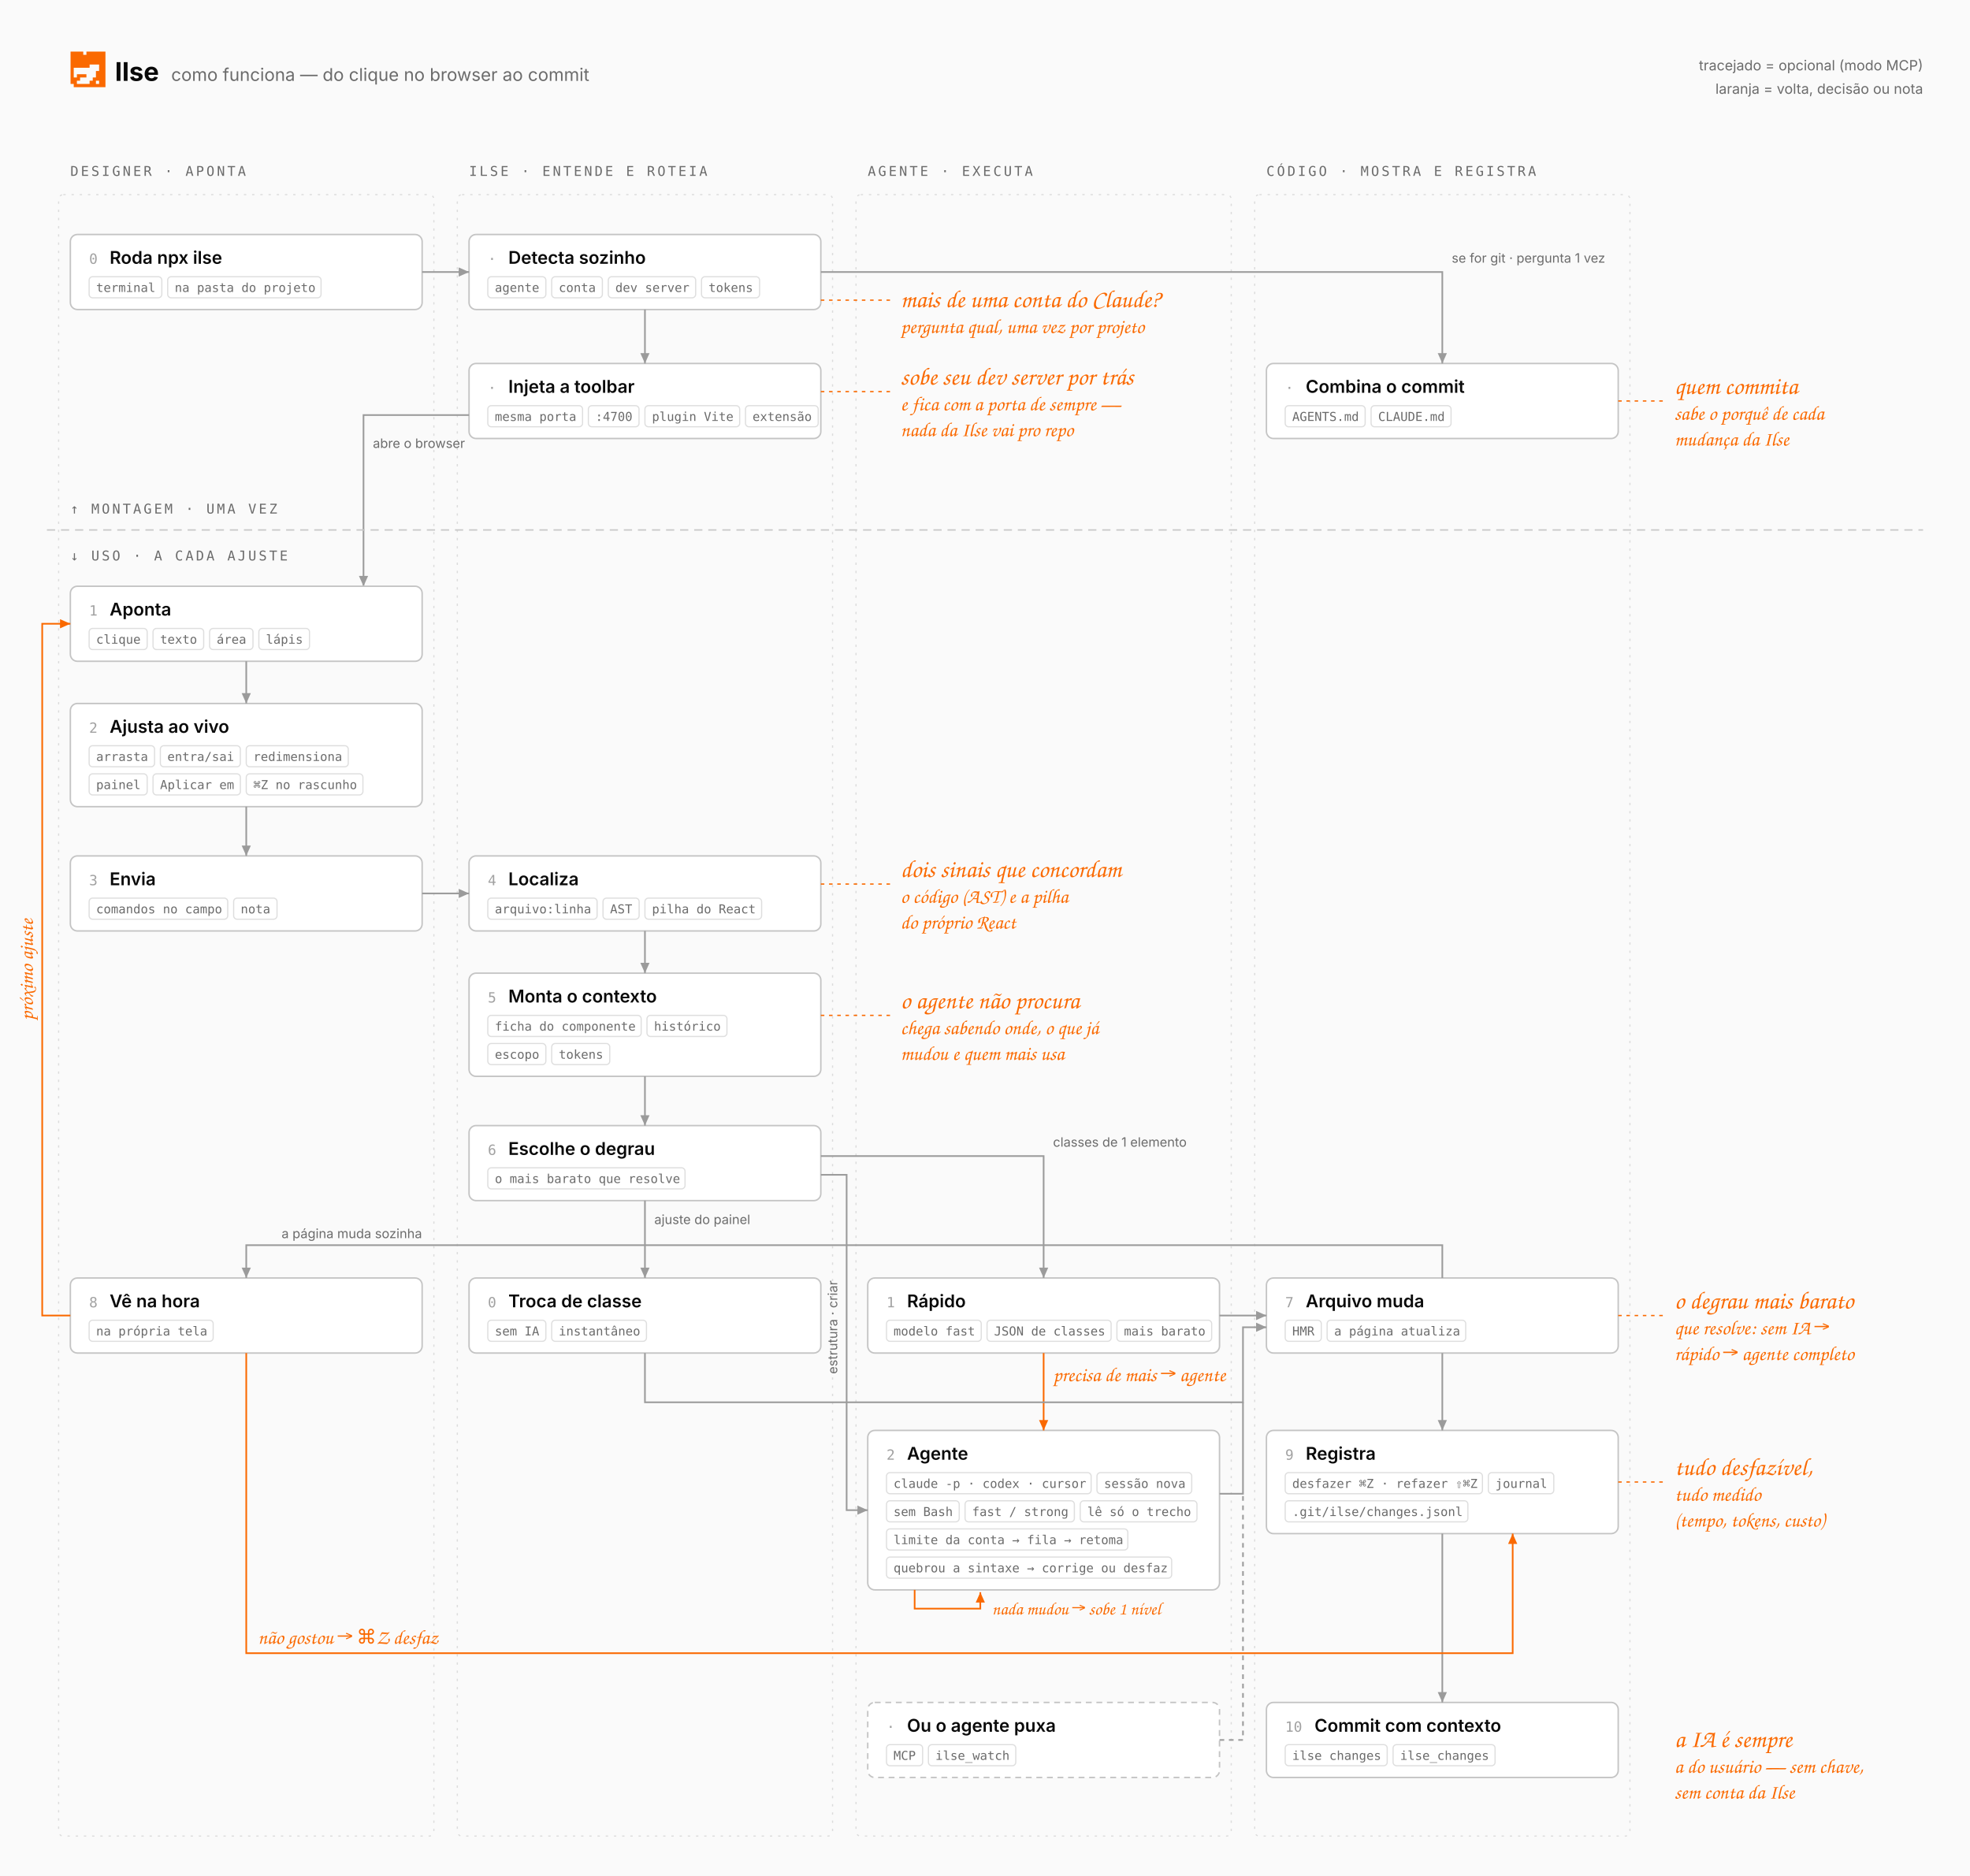
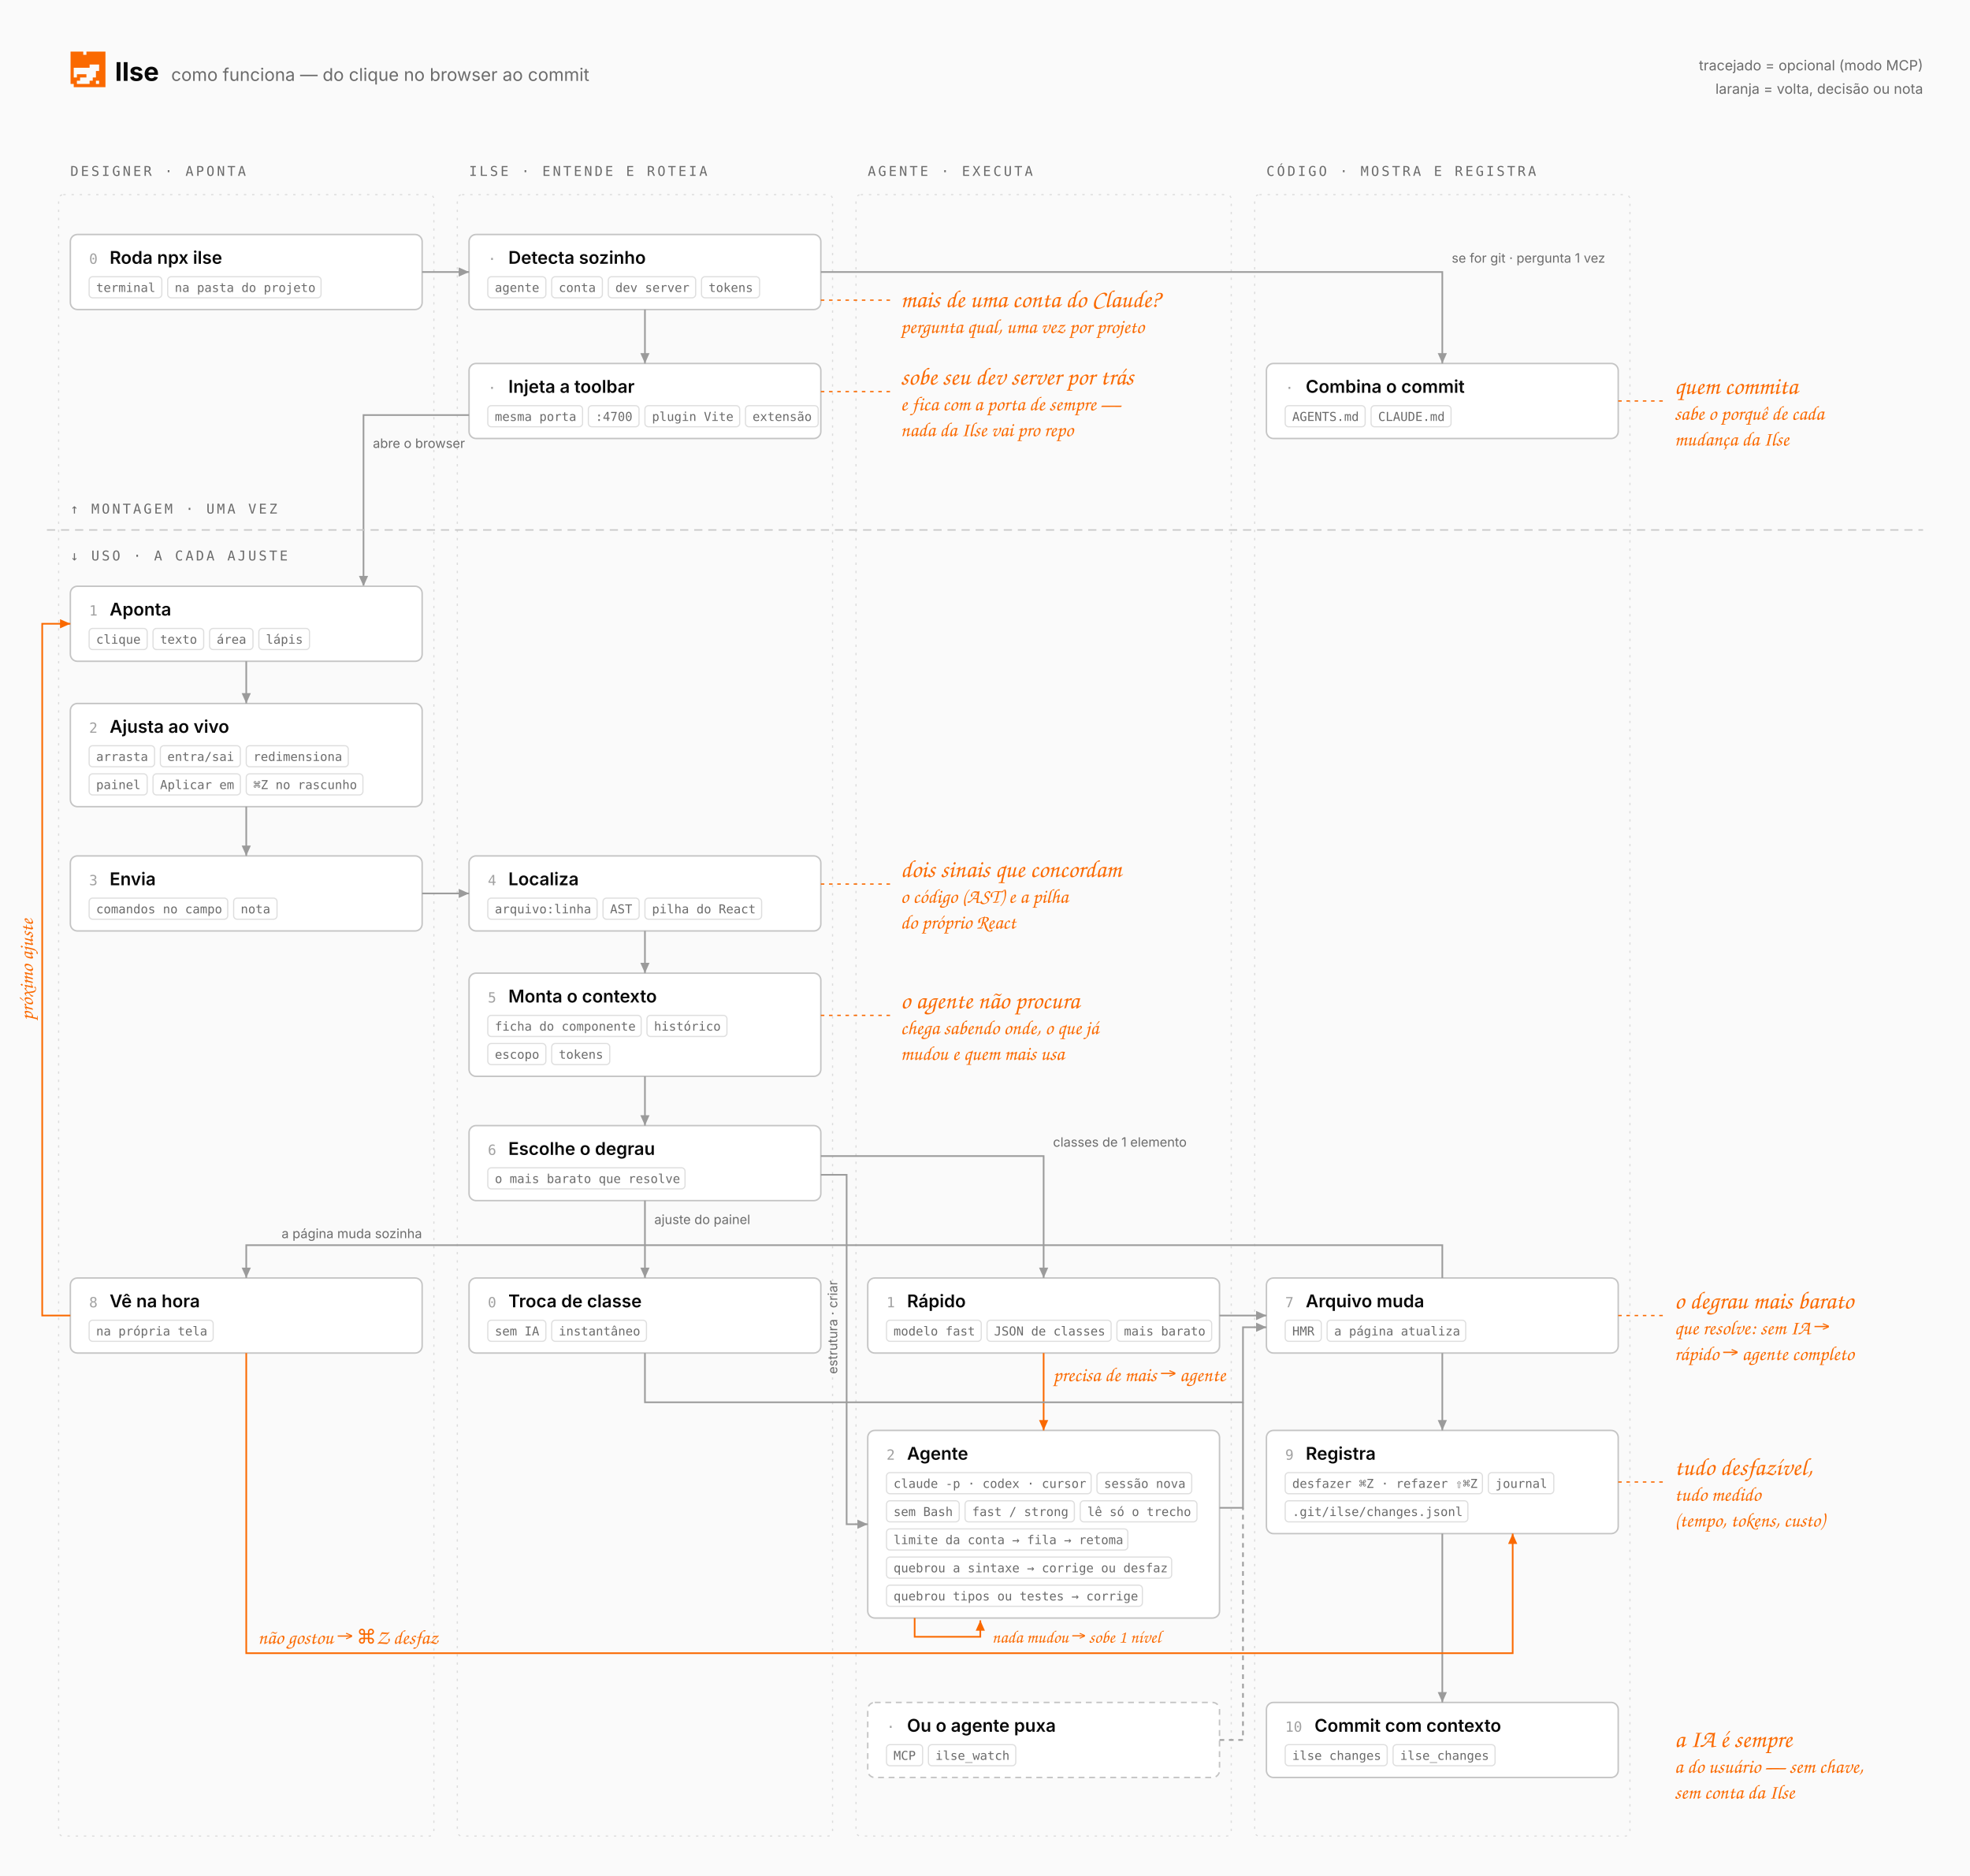
<svg xmlns="http://www.w3.org/2000/svg" width="1680" height="1600" viewBox="0 0 1680 1600" role="img" aria-labelledby="t d">
  <defs>
    <marker id="arrow" viewBox="0 0 10 10" refX="9" refY="5" markerWidth="7" markerHeight="7" orient="auto-start-reverse">
      <path d="M 0 1 L 9 5 L 0 9 z" fill="#9b9b9b" />
    </marker>
    <marker id="arrow-brand" viewBox="0 0 10 10" refX="9" refY="5" markerWidth="7" markerHeight="7" orient="auto-start-reverse">
      <path d="M 0 1 L 9 5 L 0 9 z" fill="#FA6900" />
    </marker>
  </defs>
  <rect width="1680" height="1600" fill="#fafafa" />
  <g transform="translate(60 44) scale(0.2)">
    <path d="M54.955 13.793H68.48V-1.52588e-05H149.626V96.551V110.345V151.721H14.382V137.932H0.858V-1.52588e-05H54.955V13.793ZM109.053 137.932H122.577V124.138H109.053V137.932ZM14.382 110.345H27.907V96.551H68.48V110.345H41.431V124.138H27.907V137.932H82.004V124.138H95.528V110.345H109.053V82.757H122.577V55.17H82.004V68.964H14.382V110.345Z" fill="#FA6900" />
  </g>
  <text x="98" y="69" font-family="Geist, 'Geist Sans', Inter, -apple-system, 'Segoe UI', Helvetica, Arial, sans-serif" font-size="22" font-weight="700" fill="#0a0a0a" text-anchor="start">Ilse</text>
  <text x="146" y="69" font-family="Geist, 'Geist Sans', Inter, -apple-system, 'Segoe UI', Helvetica, Arial, sans-serif" font-size="15" font-weight="400" fill="#6b6b6b" text-anchor="start">como funciona — do clique no browser ao commit</text>
  <text x="1640" y="60" font-family="Geist, 'Geist Sans', Inter, -apple-system, 'Segoe UI', Helvetica, Arial, sans-serif" font-size="12" font-weight="400" fill="#6b6b6b" text-anchor="end">tracejado = opcional (modo MCP)</text>
  <text x="1640" y="80" font-family="Geist, 'Geist Sans', Inter, -apple-system, 'Segoe UI', Helvetica, Arial, sans-serif" font-size="12" font-weight="400" fill="#6b6b6b" text-anchor="end">laranja = volta, decisão ou nota</text>
  <text x="60" y="150" font-family="'Geist Mono', ui-monospace, 'SF Mono', Menlo, Consolas, monospace" font-size="11.5" font-weight="500" fill="#6b6b6b" text-anchor="start" letter-spacing="2">DESIGNER · APONTA</text>
  <rect x="50" y="166" width="320" height="1400" rx="4" fill="none" stroke="#dcdcdc" stroke-dasharray="2 5" />
  <text x="400" y="150" font-family="'Geist Mono', ui-monospace, 'SF Mono', Menlo, Consolas, monospace" font-size="11.5" font-weight="500" fill="#6b6b6b" text-anchor="start" letter-spacing="2">ILSE · ENTENDE E ROTEIA</text>
  <rect x="390" y="166" width="320" height="1400" rx="4" fill="none" stroke="#dcdcdc" stroke-dasharray="2 5" />
  <text x="740" y="150" font-family="'Geist Mono', ui-monospace, 'SF Mono', Menlo, Consolas, monospace" font-size="11.5" font-weight="500" fill="#6b6b6b" text-anchor="start" letter-spacing="2">AGENTE · EXECUTA</text>
  <rect x="730" y="166" width="320" height="1400" rx="4" fill="none" stroke="#dcdcdc" stroke-dasharray="2 5" />
  <text x="1080" y="150" font-family="'Geist Mono', ui-monospace, 'SF Mono', Menlo, Consolas, monospace" font-size="11.5" font-weight="500" fill="#6b6b6b" text-anchor="start" letter-spacing="2">CÓDIGO · MOSTRA E REGISTRA</text>
  <rect x="1070" y="166" width="320" height="1400" rx="4" fill="none" stroke="#dcdcdc" stroke-dasharray="2 5" />
  <rect x="60" y="200" width="300" height="64" rx="6" fill="#ffffff" stroke="#c4c4c4" stroke-width="1.25" />
  <text x="76" y="225" font-family="'Geist Mono', ui-monospace, 'SF Mono', Menlo, Consolas, monospace" font-size="12" font-weight="400" fill="#a1a1a1" text-anchor="start">0</text>
  <text x="93.5" y="225" font-family="Geist, 'Geist Sans', Inter, -apple-system, 'Segoe UI', Helvetica, Arial, sans-serif" font-size="15" font-weight="600" fill="#0a0a0a" text-anchor="start">Roda npx ilse</text>
  <rect x="76" y="236" width="62.0" height="18" rx="3" fill="#ffffff" stroke="#dedede" />
  <text x="82" y="249" font-family="'Geist Mono', ui-monospace, 'SF Mono', Menlo, Consolas, monospace" font-size="10.5" font-weight="400" fill="#6b6b6b" text-anchor="start">terminal</text>
  <rect x="143.0" y="236" width="130.8" height="18" rx="3" fill="#ffffff" stroke="#dedede" />
  <text x="149.0" y="249" font-family="'Geist Mono', ui-monospace, 'SF Mono', Menlo, Consolas, monospace" font-size="10.5" font-weight="400" fill="#6b6b6b" text-anchor="start">na pasta do projeto</text>
  <rect x="400" y="200" width="300" height="64" rx="6" fill="#ffffff" stroke="#c4c4c4" stroke-width="1.25" />
  <text x="416" y="225" font-family="'Geist Mono', ui-monospace, 'SF Mono', Menlo, Consolas, monospace" font-size="12" font-weight="400" fill="#a1a1a1" text-anchor="start">·</text>
  <text x="433.5" y="225" font-family="Geist, 'Geist Sans', Inter, -apple-system, 'Segoe UI', Helvetica, Arial, sans-serif" font-size="15" font-weight="600" fill="#0a0a0a" text-anchor="start">Detecta sozinho</text>
  <rect x="416" y="236" width="49.5" height="18" rx="3" fill="#ffffff" stroke="#dedede" />
  <text x="422" y="249" font-family="'Geist Mono', ui-monospace, 'SF Mono', Menlo, Consolas, monospace" font-size="10.5" font-weight="400" fill="#6b6b6b" text-anchor="start">agente</text>
  <rect x="470.5" y="236" width="43.2" height="18" rx="3" fill="#ffffff" stroke="#dedede" />
  <text x="476.5" y="249" font-family="'Geist Mono', ui-monospace, 'SF Mono', Menlo, Consolas, monospace" font-size="10.5" font-weight="400" fill="#6b6b6b" text-anchor="start">conta</text>
  <rect x="518.75" y="236" width="74.5" height="18" rx="3" fill="#ffffff" stroke="#dedede" />
  <text x="524.75" y="249" font-family="'Geist Mono', ui-monospace, 'SF Mono', Menlo, Consolas, monospace" font-size="10.5" font-weight="400" fill="#6b6b6b" text-anchor="start">dev server</text>
  <rect x="598.25" y="236" width="49.5" height="18" rx="3" fill="#ffffff" stroke="#dedede" />
  <text x="604.25" y="249" font-family="'Geist Mono', ui-monospace, 'SF Mono', Menlo, Consolas, monospace" font-size="10.5" font-weight="400" fill="#6b6b6b" text-anchor="start">tokens</text>
  <rect x="400" y="310" width="300" height="64" rx="6" fill="#ffffff" stroke="#c4c4c4" stroke-width="1.25" />
  <text x="416" y="335" font-family="'Geist Mono', ui-monospace, 'SF Mono', Menlo, Consolas, monospace" font-size="12" font-weight="400" fill="#a1a1a1" text-anchor="start">·</text>
  <text x="433.5" y="335" font-family="Geist, 'Geist Sans', Inter, -apple-system, 'Segoe UI', Helvetica, Arial, sans-serif" font-size="15" font-weight="600" fill="#0a0a0a" text-anchor="start">Injeta a toolbar</text>
  <rect x="416" y="346" width="80.8" height="18" rx="3" fill="#ffffff" stroke="#dedede" />
  <text x="422" y="359" font-family="'Geist Mono', ui-monospace, 'SF Mono', Menlo, Consolas, monospace" font-size="10.5" font-weight="400" fill="#6b6b6b" text-anchor="start">mesma porta</text>
  <rect x="501.75" y="346" width="43.2" height="18" rx="3" fill="#ffffff" stroke="#dedede" />
  <text x="507.75" y="359" font-family="'Geist Mono', ui-monospace, 'SF Mono', Menlo, Consolas, monospace" font-size="10.5" font-weight="400" fill="#6b6b6b" text-anchor="start">:4700</text>
  <rect x="550.0" y="346" width="80.8" height="18" rx="3" fill="#ffffff" stroke="#dedede" />
  <text x="556.0" y="359" font-family="'Geist Mono', ui-monospace, 'SF Mono', Menlo, Consolas, monospace" font-size="10.5" font-weight="400" fill="#6b6b6b" text-anchor="start">plugin Vite</text>
  <rect x="635.75" y="346" width="62.0" height="18" rx="3" fill="#ffffff" stroke="#dedede" />
  <text x="641.75" y="359" font-family="'Geist Mono', ui-monospace, 'SF Mono', Menlo, Consolas, monospace" font-size="10.5" font-weight="400" fill="#6b6b6b" text-anchor="start">extensão</text>
  <rect x="1080" y="310" width="300" height="64" rx="6" fill="#ffffff" stroke="#c4c4c4" stroke-width="1.25" />
  <text x="1096" y="335" font-family="'Geist Mono', ui-monospace, 'SF Mono', Menlo, Consolas, monospace" font-size="12" font-weight="400" fill="#a1a1a1" text-anchor="start">·</text>
  <text x="1113.5" y="335" font-family="Geist, 'Geist Sans', Inter, -apple-system, 'Segoe UI', Helvetica, Arial, sans-serif" font-size="15" font-weight="600" fill="#0a0a0a" text-anchor="start">Combina o commit</text>
  <rect x="1096" y="346" width="68.2" height="18" rx="3" fill="#ffffff" stroke="#dedede" />
  <text x="1102" y="359" font-family="'Geist Mono', ui-monospace, 'SF Mono', Menlo, Consolas, monospace" font-size="10.5" font-weight="400" fill="#6b6b6b" text-anchor="start">AGENTS.md</text>
  <rect x="1169.25" y="346" width="68.2" height="18" rx="3" fill="#ffffff" stroke="#dedede" />
  <text x="1175.25" y="359" font-family="'Geist Mono', ui-monospace, 'SF Mono', Menlo, Consolas, monospace" font-size="10.5" font-weight="400" fill="#6b6b6b" text-anchor="start">CLAUDE.md</text>
  <path d="M 360 232.0 L 400 232.0" fill="none" stroke="#9b9b9b" stroke-width="1.4" marker-end="url(#arrow)" />
  <path d="M 550.0 264 L 550.0 310" fill="none" stroke="#9b9b9b" stroke-width="1.4" marker-end="url(#arrow)" />
  <path d="M 700 232.0 L 1230.0 232.0 L 1230.0 310" fill="none" stroke="#9b9b9b" stroke-width="1.4" marker-end="url(#arrow)" />
  <text x="1238.0" y="224.0" font-family="Geist, 'Geist Sans', Inter, -apple-system, 'Segoe UI', Helvetica, Arial, sans-serif" font-size="11" font-weight="400" fill="#6b6b6b" text-anchor="start">se for git · pergunta 1 vez</text>
  <path d="M 400 354.0 L 310 354.0 L 310 500" fill="none" stroke="#9b9b9b" stroke-width="1.4" marker-end="url(#arrow)" />
  <text x="318" y="382.0" font-family="Geist, 'Geist Sans', Inter, -apple-system, 'Segoe UI', Helvetica, Arial, sans-serif" font-size="11" font-weight="400" fill="#6b6b6b" text-anchor="start">abre o browser</text>
  <path d="M 700 334.0 L 760 334.0" stroke="#FA6900" stroke-width="1.1" stroke-dasharray="3 4" fill="none" />
  <text x="768" y="328.0" font-family="Caveat, 'Bradley Hand', 'Segoe Print', 'Comic Sans MS', cursive" font-size="21" font-weight="600" fill="#FA6900" text-anchor="start">sobe seu dev server por trás</text>
  <text x="768" y="350.0" font-family="Caveat, 'Bradley Hand', 'Segoe Print', 'Comic Sans MS', cursive" font-size="17" font-weight="400" fill="#FA6900" text-anchor="start">e fica com a porta de sempre —</text>
  <text x="768" y="372.0" font-family="Caveat, 'Bradley Hand', 'Segoe Print', 'Comic Sans MS', cursive" font-size="17" font-weight="400" fill="#FA6900" text-anchor="start">nada da Ilse vai pro repo</text>
  <path d="M 700 256 L 760 256" stroke="#FA6900" stroke-width="1.1" stroke-dasharray="3 4" fill="none" />
  <text x="768" y="262" font-family="Caveat, 'Bradley Hand', 'Segoe Print', 'Comic Sans MS', cursive" font-size="21" font-weight="600" fill="#FA6900" text-anchor="start">mais de uma conta do Claude?</text>
  <text x="768" y="284" font-family="Caveat, 'Bradley Hand', 'Segoe Print', 'Comic Sans MS', cursive" font-size="17" font-weight="400" fill="#FA6900" text-anchor="start">pergunta qual, uma vez por projeto</text>
  <path d="M 1380 342.0 L 1420 342.0" stroke="#FA6900" stroke-width="1.1" stroke-dasharray="3 4" fill="none" />
  <text x="1428" y="336.0" font-family="Caveat, 'Bradley Hand', 'Segoe Print', 'Comic Sans MS', cursive" font-size="21" font-weight="600" fill="#FA6900" text-anchor="start">quem commita</text>
  <text x="1428" y="358.0" font-family="Caveat, 'Bradley Hand', 'Segoe Print', 'Comic Sans MS', cursive" font-size="17" font-weight="400" fill="#FA6900" text-anchor="start">sabe o porquê de cada</text>
  <text x="1428" y="380.0" font-family="Caveat, 'Bradley Hand', 'Segoe Print', 'Comic Sans MS', cursive" font-size="17" font-weight="400" fill="#FA6900" text-anchor="start">mudança da Ilse</text>
  <path d="M 40 452 L 1640 452" stroke="#c8c8c8" stroke-width="1.2" stroke-dasharray="7 5" />
  <text x="60" y="438" font-family="'Geist Mono', ui-monospace, 'SF Mono', Menlo, Consolas, monospace" font-size="11.5" font-weight="500" fill="#6b6b6b" text-anchor="start" letter-spacing="2">↑ MONTAGEM · UMA VEZ</text>
  <text x="60" y="478" font-family="'Geist Mono', ui-monospace, 'SF Mono', Menlo, Consolas, monospace" font-size="11.5" font-weight="500" fill="#6b6b6b" text-anchor="start" letter-spacing="2">↓ USO · A CADA AJUSTE</text>
  <rect x="60" y="500" width="300" height="64" rx="6" fill="#ffffff" stroke="#c4c4c4" stroke-width="1.25" />
  <text x="76" y="525" font-family="'Geist Mono', ui-monospace, 'SF Mono', Menlo, Consolas, monospace" font-size="12" font-weight="400" fill="#a1a1a1" text-anchor="start">1</text>
  <text x="93.5" y="525" font-family="Geist, 'Geist Sans', Inter, -apple-system, 'Segoe UI', Helvetica, Arial, sans-serif" font-size="15" font-weight="600" fill="#0a0a0a" text-anchor="start">Aponta</text>
  <rect x="76" y="536" width="49.5" height="18" rx="3" fill="#ffffff" stroke="#dedede" />
  <text x="82" y="549" font-family="'Geist Mono', ui-monospace, 'SF Mono', Menlo, Consolas, monospace" font-size="10.5" font-weight="400" fill="#6b6b6b" text-anchor="start">clique</text>
  <rect x="130.5" y="536" width="43.2" height="18" rx="3" fill="#ffffff" stroke="#dedede" />
  <text x="136.5" y="549" font-family="'Geist Mono', ui-monospace, 'SF Mono', Menlo, Consolas, monospace" font-size="10.5" font-weight="400" fill="#6b6b6b" text-anchor="start">texto</text>
  <rect x="178.75" y="536" width="37.0" height="18" rx="3" fill="#ffffff" stroke="#dedede" />
  <text x="184.75" y="549" font-family="'Geist Mono', ui-monospace, 'SF Mono', Menlo, Consolas, monospace" font-size="10.5" font-weight="400" fill="#6b6b6b" text-anchor="start">área</text>
  <rect x="220.75" y="536" width="43.2" height="18" rx="3" fill="#ffffff" stroke="#dedede" />
  <text x="226.75" y="549" font-family="'Geist Mono', ui-monospace, 'SF Mono', Menlo, Consolas, monospace" font-size="10.5" font-weight="400" fill="#6b6b6b" text-anchor="start">lápis</text>
  <rect x="60" y="600" width="300" height="88" rx="6" fill="#ffffff" stroke="#c4c4c4" stroke-width="1.25" />
  <text x="76" y="625" font-family="'Geist Mono', ui-monospace, 'SF Mono', Menlo, Consolas, monospace" font-size="12" font-weight="400" fill="#a1a1a1" text-anchor="start">2</text>
  <text x="93.5" y="625" font-family="Geist, 'Geist Sans', Inter, -apple-system, 'Segoe UI', Helvetica, Arial, sans-serif" font-size="15" font-weight="600" fill="#0a0a0a" text-anchor="start">Ajusta ao vivo</text>
  <rect x="76" y="636" width="55.8" height="18" rx="3" fill="#ffffff" stroke="#dedede" />
  <text x="82" y="649" font-family="'Geist Mono', ui-monospace, 'SF Mono', Menlo, Consolas, monospace" font-size="10.5" font-weight="400" fill="#6b6b6b" text-anchor="start">arrasta</text>
  <rect x="136.75" y="636" width="68.2" height="18" rx="3" fill="#ffffff" stroke="#dedede" />
  <text x="142.75" y="649" font-family="'Geist Mono', ui-monospace, 'SF Mono', Menlo, Consolas, monospace" font-size="10.5" font-weight="400" fill="#6b6b6b" text-anchor="start">entra/sai</text>
  <rect x="210.0" y="636" width="87.0" height="18" rx="3" fill="#ffffff" stroke="#dedede" />
  <text x="216.0" y="649" font-family="'Geist Mono', ui-monospace, 'SF Mono', Menlo, Consolas, monospace" font-size="10.5" font-weight="400" fill="#6b6b6b" text-anchor="start">redimensiona</text>
  <rect x="76" y="660" width="49.5" height="18" rx="3" fill="#ffffff" stroke="#dedede" />
  <text x="82" y="673" font-family="'Geist Mono', ui-monospace, 'SF Mono', Menlo, Consolas, monospace" font-size="10.5" font-weight="400" fill="#6b6b6b" text-anchor="start">painel</text>
  <rect x="130.5" y="660" width="74.5" height="18" rx="3" fill="#ffffff" stroke="#dedede" />
  <text x="136.5" y="673" font-family="'Geist Mono', ui-monospace, 'SF Mono', Menlo, Consolas, monospace" font-size="10.5" font-weight="400" fill="#6b6b6b" text-anchor="start">Aplicar em</text>
  <rect x="210.0" y="660" width="99.5" height="18" rx="3" fill="#ffffff" stroke="#dedede" />
  <text x="216.0" y="673" font-family="'Geist Mono', ui-monospace, 'SF Mono', Menlo, Consolas, monospace" font-size="10.5" font-weight="400" fill="#6b6b6b" text-anchor="start">⌘Z no rascunho</text>
  <rect x="60" y="730" width="300" height="64" rx="6" fill="#ffffff" stroke="#c4c4c4" stroke-width="1.25" />
  <text x="76" y="755" font-family="'Geist Mono', ui-monospace, 'SF Mono', Menlo, Consolas, monospace" font-size="12" font-weight="400" fill="#a1a1a1" text-anchor="start">3</text>
  <text x="93.5" y="755" font-family="Geist, 'Geist Sans', Inter, -apple-system, 'Segoe UI', Helvetica, Arial, sans-serif" font-size="15" font-weight="600" fill="#0a0a0a" text-anchor="start">Envia</text>
  <rect x="76" y="766" width="118.2" height="18" rx="3" fill="#ffffff" stroke="#dedede" />
  <text x="82" y="779" font-family="'Geist Mono', ui-monospace, 'SF Mono', Menlo, Consolas, monospace" font-size="10.5" font-weight="400" fill="#6b6b6b" text-anchor="start">comandos no campo</text>
  <rect x="199.25" y="766" width="37.0" height="18" rx="3" fill="#ffffff" stroke="#dedede" />
  <text x="205.25" y="779" font-family="'Geist Mono', ui-monospace, 'SF Mono', Menlo, Consolas, monospace" font-size="10.5" font-weight="400" fill="#6b6b6b" text-anchor="start">nota</text>
  <path d="M 210.0 564 L 210.0 600" fill="none" stroke="#9b9b9b" stroke-width="1.4" marker-end="url(#arrow)" />
  <path d="M 210.0 688 L 210.0 730" fill="none" stroke="#9b9b9b" stroke-width="1.4" marker-end="url(#arrow)" />
  <rect x="400" y="730" width="300" height="64" rx="6" fill="#ffffff" stroke="#c4c4c4" stroke-width="1.25" />
  <text x="416" y="755" font-family="'Geist Mono', ui-monospace, 'SF Mono', Menlo, Consolas, monospace" font-size="12" font-weight="400" fill="#a1a1a1" text-anchor="start">4</text>
  <text x="433.5" y="755" font-family="Geist, 'Geist Sans', Inter, -apple-system, 'Segoe UI', Helvetica, Arial, sans-serif" font-size="15" font-weight="600" fill="#0a0a0a" text-anchor="start">Localiza</text>
  <rect x="416" y="766" width="93.2" height="18" rx="3" fill="#ffffff" stroke="#dedede" />
  <text x="422" y="779" font-family="'Geist Mono', ui-monospace, 'SF Mono', Menlo, Consolas, monospace" font-size="10.5" font-weight="400" fill="#6b6b6b" text-anchor="start">arquivo:linha</text>
  <rect x="514.25" y="766" width="30.8" height="18" rx="3" fill="#ffffff" stroke="#dedede" />
  <text x="520.25" y="779" font-family="'Geist Mono', ui-monospace, 'SF Mono', Menlo, Consolas, monospace" font-size="10.5" font-weight="400" fill="#6b6b6b" text-anchor="start">AST</text>
  <rect x="550.0" y="766" width="99.5" height="18" rx="3" fill="#ffffff" stroke="#dedede" />
  <text x="556.0" y="779" font-family="'Geist Mono', ui-monospace, 'SF Mono', Menlo, Consolas, monospace" font-size="10.5" font-weight="400" fill="#6b6b6b" text-anchor="start">pilha do React</text>
  <rect x="400" y="830" width="300" height="88" rx="6" fill="#ffffff" stroke="#c4c4c4" stroke-width="1.25" />
  <text x="416" y="855" font-family="'Geist Mono', ui-monospace, 'SF Mono', Menlo, Consolas, monospace" font-size="12" font-weight="400" fill="#a1a1a1" text-anchor="start">5</text>
  <text x="433.5" y="855" font-family="Geist, 'Geist Sans', Inter, -apple-system, 'Segoe UI', Helvetica, Arial, sans-serif" font-size="15" font-weight="600" fill="#0a0a0a" text-anchor="start">Monta o contexto</text>
  <rect x="416" y="866" width="130.8" height="18" rx="3" fill="#ffffff" stroke="#dedede" />
  <text x="422" y="879" font-family="'Geist Mono', ui-monospace, 'SF Mono', Menlo, Consolas, monospace" font-size="10.5" font-weight="400" fill="#6b6b6b" text-anchor="start">ficha do componente</text>
  <rect x="551.75" y="866" width="68.2" height="18" rx="3" fill="#ffffff" stroke="#dedede" />
  <text x="557.75" y="879" font-family="'Geist Mono', ui-monospace, 'SF Mono', Menlo, Consolas, monospace" font-size="10.5" font-weight="400" fill="#6b6b6b" text-anchor="start">histórico</text>
  <rect x="416" y="890" width="49.5" height="18" rx="3" fill="#ffffff" stroke="#dedede" />
  <text x="422" y="903" font-family="'Geist Mono', ui-monospace, 'SF Mono', Menlo, Consolas, monospace" font-size="10.5" font-weight="400" fill="#6b6b6b" text-anchor="start">escopo</text>
  <rect x="470.5" y="890" width="49.5" height="18" rx="3" fill="#ffffff" stroke="#dedede" />
  <text x="476.5" y="903" font-family="'Geist Mono', ui-monospace, 'SF Mono', Menlo, Consolas, monospace" font-size="10.5" font-weight="400" fill="#6b6b6b" text-anchor="start">tokens</text>
  <rect x="400" y="960" width="300" height="64" rx="6" fill="#ffffff" stroke="#c4c4c4" stroke-width="1.25" />
  <text x="416" y="985" font-family="'Geist Mono', ui-monospace, 'SF Mono', Menlo, Consolas, monospace" font-size="12" font-weight="400" fill="#a1a1a1" text-anchor="start">6</text>
  <text x="433.5" y="985" font-family="Geist, 'Geist Sans', Inter, -apple-system, 'Segoe UI', Helvetica, Arial, sans-serif" font-size="15" font-weight="600" fill="#0a0a0a" text-anchor="start">Escolhe o degrau</text>
  <rect x="416" y="996" width="168.2" height="18" rx="3" fill="#ffffff" stroke="#dedede" />
  <text x="422" y="1009" font-family="'Geist Mono', ui-monospace, 'SF Mono', Menlo, Consolas, monospace" font-size="10.5" font-weight="400" fill="#6b6b6b" text-anchor="start">o mais barato que resolve</text>
  <path d="M 360 762.0 L 400 762.0" fill="none" stroke="#9b9b9b" stroke-width="1.4" marker-end="url(#arrow)" />
  <path d="M 700 754.0 L 760 754.0" stroke="#FA6900" stroke-width="1.1" stroke-dasharray="3 4" fill="none" />
  <text x="768" y="748.0" font-family="Caveat, 'Bradley Hand', 'Segoe Print', 'Comic Sans MS', cursive" font-size="21" font-weight="600" fill="#FA6900" text-anchor="start">dois sinais que concordam</text>
  <text x="768" y="770.0" font-family="Caveat, 'Bradley Hand', 'Segoe Print', 'Comic Sans MS', cursive" font-size="17" font-weight="400" fill="#FA6900" text-anchor="start">o código (AST) e a pilha</text>
  <text x="768" y="792.0" font-family="Caveat, 'Bradley Hand', 'Segoe Print', 'Comic Sans MS', cursive" font-size="17" font-weight="400" fill="#FA6900" text-anchor="start">do próprio React</text>
  <path d="M 550.0 794 L 550.0 830" fill="none" stroke="#9b9b9b" stroke-width="1.4" marker-end="url(#arrow)" />
  <path d="M 550.0 918 L 550.0 960" fill="none" stroke="#9b9b9b" stroke-width="1.4" marker-end="url(#arrow)" />
  <path d="M 700 866.0 L 760 866.0" stroke="#FA6900" stroke-width="1.1" stroke-dasharray="3 4" fill="none" />
  <text x="768" y="860.0" font-family="Caveat, 'Bradley Hand', 'Segoe Print', 'Comic Sans MS', cursive" font-size="21" font-weight="600" fill="#FA6900" text-anchor="start">o agente não procura</text>
  <text x="768" y="882.0" font-family="Caveat, 'Bradley Hand', 'Segoe Print', 'Comic Sans MS', cursive" font-size="17" font-weight="400" fill="#FA6900" text-anchor="start">chega sabendo onde, o que já</text>
  <text x="768" y="904.0" font-family="Caveat, 'Bradley Hand', 'Segoe Print', 'Comic Sans MS', cursive" font-size="17" font-weight="400" fill="#FA6900" text-anchor="start">mudou e quem mais usa</text>
  <rect x="400" y="1090" width="300" height="64" rx="6" fill="#ffffff" stroke="#c4c4c4" stroke-width="1.25" />
  <text x="416" y="1115" font-family="'Geist Mono', ui-monospace, 'SF Mono', Menlo, Consolas, monospace" font-size="12" font-weight="400" fill="#a1a1a1" text-anchor="start">0</text>
  <text x="433.5" y="1115" font-family="Geist, 'Geist Sans', Inter, -apple-system, 'Segoe UI', Helvetica, Arial, sans-serif" font-size="15" font-weight="600" fill="#0a0a0a" text-anchor="start">Troca de classe</text>
  <rect x="416" y="1126" width="49.5" height="18" rx="3" fill="#ffffff" stroke="#dedede" />
  <text x="422" y="1139" font-family="'Geist Mono', ui-monospace, 'SF Mono', Menlo, Consolas, monospace" font-size="10.5" font-weight="400" fill="#6b6b6b" text-anchor="start">sem IA</text>
  <rect x="470.5" y="1126" width="80.8" height="18" rx="3" fill="#ffffff" stroke="#dedede" />
  <text x="476.5" y="1139" font-family="'Geist Mono', ui-monospace, 'SF Mono', Menlo, Consolas, monospace" font-size="10.5" font-weight="400" fill="#6b6b6b" text-anchor="start">instantâneo</text>
  <rect x="740" y="1090" width="300" height="64" rx="6" fill="#ffffff" stroke="#c4c4c4" stroke-width="1.25" />
  <text x="756" y="1115" font-family="'Geist Mono', ui-monospace, 'SF Mono', Menlo, Consolas, monospace" font-size="12" font-weight="400" fill="#a1a1a1" text-anchor="start">1</text>
  <text x="773.5" y="1115" font-family="Geist, 'Geist Sans', Inter, -apple-system, 'Segoe UI', Helvetica, Arial, sans-serif" font-size="15" font-weight="600" fill="#0a0a0a" text-anchor="start">Rápido</text>
  <rect x="756" y="1126" width="80.8" height="18" rx="3" fill="#ffffff" stroke="#dedede" />
  <text x="762" y="1139" font-family="'Geist Mono', ui-monospace, 'SF Mono', Menlo, Consolas, monospace" font-size="10.5" font-weight="400" fill="#6b6b6b" text-anchor="start">modelo fast</text>
  <rect x="841.75" y="1126" width="105.8" height="18" rx="3" fill="#ffffff" stroke="#dedede" />
  <text x="847.75" y="1139" font-family="'Geist Mono', ui-monospace, 'SF Mono', Menlo, Consolas, monospace" font-size="10.5" font-weight="400" fill="#6b6b6b" text-anchor="start">JSON de classes</text>
  <rect x="952.5" y="1126" width="80.8" height="18" rx="3" fill="#ffffff" stroke="#dedede" />
  <text x="958.5" y="1139" font-family="'Geist Mono', ui-monospace, 'SF Mono', Menlo, Consolas, monospace" font-size="10.5" font-weight="400" fill="#6b6b6b" text-anchor="start">mais barato</text>
-   <rect x="740" y="1220" width="300" height="136" rx="6" fill="#ffffff" stroke="#c4c4c4" stroke-width="1.25" />
+   <rect x="740" y="1220" width="300" height="160" rx="6" fill="#ffffff" stroke="#c4c4c4" stroke-width="1.25" />
  <text x="756" y="1245" font-family="'Geist Mono', ui-monospace, 'SF Mono', Menlo, Consolas, monospace" font-size="12" font-weight="400" fill="#a1a1a1" text-anchor="start">2</text>
  <text x="773.5" y="1245" font-family="Geist, 'Geist Sans', Inter, -apple-system, 'Segoe UI', Helvetica, Arial, sans-serif" font-size="15" font-weight="600" fill="#0a0a0a" text-anchor="start">Agente</text>
  <rect x="756" y="1256" width="174.5" height="18" rx="3" fill="#ffffff" stroke="#dedede" />
  <text x="762" y="1269" font-family="'Geist Mono', ui-monospace, 'SF Mono', Menlo, Consolas, monospace" font-size="10.5" font-weight="400" fill="#6b6b6b" text-anchor="start">claude -p · codex · cursor</text>
  <rect x="935.5" y="1256" width="80.8" height="18" rx="3" fill="#ffffff" stroke="#dedede" />
  <text x="941.5" y="1269" font-family="'Geist Mono', ui-monospace, 'SF Mono', Menlo, Consolas, monospace" font-size="10.5" font-weight="400" fill="#6b6b6b" text-anchor="start">sessão nova</text>
  <rect x="756" y="1280" width="62.0" height="18" rx="3" fill="#ffffff" stroke="#dedede" />
  <text x="762" y="1293" font-family="'Geist Mono', ui-monospace, 'SF Mono', Menlo, Consolas, monospace" font-size="10.5" font-weight="400" fill="#6b6b6b" text-anchor="start">sem Bash</text>
  <rect x="823.0" y="1280" width="93.2" height="18" rx="3" fill="#ffffff" stroke="#dedede" />
  <text x="829.0" y="1293" font-family="'Geist Mono', ui-monospace, 'SF Mono', Menlo, Consolas, monospace" font-size="10.5" font-weight="400" fill="#6b6b6b" text-anchor="start">fast / strong</text>
  <rect x="921.25" y="1280" width="99.5" height="18" rx="3" fill="#ffffff" stroke="#dedede" />
  <text x="927.25" y="1293" font-family="'Geist Mono', ui-monospace, 'SF Mono', Menlo, Consolas, monospace" font-size="10.5" font-weight="400" fill="#6b6b6b" text-anchor="start">lê só o trecho</text>
  <rect x="756" y="1304" width="205.8" height="18" rx="3" fill="#ffffff" stroke="#dedede" />
  <text x="762" y="1317" font-family="'Geist Mono', ui-monospace, 'SF Mono', Menlo, Consolas, monospace" font-size="10.5" font-weight="400" fill="#6b6b6b" text-anchor="start">limite da conta → fila → retoma</text>
  <rect x="756" y="1328" width="243.2" height="18" rx="3" fill="#ffffff" stroke="#dedede" />
  <text x="762" y="1341" font-family="'Geist Mono', ui-monospace, 'SF Mono', Menlo, Consolas, monospace" font-size="10.5" font-weight="400" fill="#6b6b6b" text-anchor="start">quebrou a sintaxe → corrige ou desfaz</text>
+   <rect x="756" y="1352" width="218.2" height="18" rx="3" fill="#ffffff" stroke="#dedede" />
+   <text x="762" y="1365" font-family="'Geist Mono', ui-monospace, 'SF Mono', Menlo, Consolas, monospace" font-size="10.5" font-weight="400" fill="#6b6b6b" text-anchor="start">quebrou tipos ou testes → corrige</text>
  <rect x="740" y="1452" width="300" height="64" rx="6" fill="#ffffff" stroke="#c4c4c4" stroke-width="1.25" stroke-dasharray="5 4" />
  <text x="756" y="1477" font-family="'Geist Mono', ui-monospace, 'SF Mono', Menlo, Consolas, monospace" font-size="12" font-weight="400" fill="#a1a1a1" text-anchor="start">·</text>
  <text x="773.5" y="1477" font-family="Geist, 'Geist Sans', Inter, -apple-system, 'Segoe UI', Helvetica, Arial, sans-serif" font-size="15" font-weight="600" fill="#0a0a0a" text-anchor="start">Ou o agente puxa</text>
  <rect x="756" y="1488" width="30.8" height="18" rx="3" fill="#ffffff" stroke="#dedede" />
  <text x="762" y="1501" font-family="'Geist Mono', ui-monospace, 'SF Mono', Menlo, Consolas, monospace" font-size="10.5" font-weight="400" fill="#6b6b6b" text-anchor="start">MCP</text>
  <rect x="791.75" y="1488" width="74.5" height="18" rx="3" fill="#ffffff" stroke="#dedede" />
  <text x="797.75" y="1501" font-family="'Geist Mono', ui-monospace, 'SF Mono', Menlo, Consolas, monospace" font-size="10.5" font-weight="400" fill="#6b6b6b" text-anchor="start">ilse_watch</text>
  <path d="M 550.0 1024 L 550.0 1090" fill="none" stroke="#9b9b9b" stroke-width="1.4" marker-end="url(#arrow)" />
  <text x="558.0" y="1044" font-family="Geist, 'Geist Sans', Inter, -apple-system, 'Segoe UI', Helvetica, Arial, sans-serif" font-size="11" font-weight="400" fill="#6b6b6b" text-anchor="start">ajuste do painel</text>
  <path d="M 700 986.0 L 890.0 986.0 L 890.0 1090" fill="none" stroke="#9b9b9b" stroke-width="1.4" marker-end="url(#arrow)" />
  <text x="898.0" y="978.0" font-family="Geist, 'Geist Sans', Inter, -apple-system, 'Segoe UI', Helvetica, Arial, sans-serif" font-size="11" font-weight="400" fill="#6b6b6b" text-anchor="start">classes de 1 elemento</text>
  <path d="M 890.0 1154 L 890.0 1220" fill="none" stroke="#FA6900" stroke-width="1.4" marker-end="url(#arrow-brand)" />
  <text x="898.0" y="1178" font-family="Caveat, 'Bradley Hand', 'Segoe Print', 'Comic Sans MS', cursive" font-size="17" font-weight="400" fill="#FA6900" text-anchor="start">precisa de mais → agente</text>
-   <path d="M 700 1002.0 L 722 1002.0 L 722 1288.0 L 740 1288.0" fill="none" stroke="#9b9b9b" stroke-width="1.4" marker-end="url(#arrow)" />
+   <path d="M 700 1002.0 L 722 1002.0 L 722 1300.0 L 740 1300.0" fill="none" stroke="#9b9b9b" stroke-width="1.4" marker-end="url(#arrow)" />
  <text x="714" y="1132" font-family="Geist, 'Geist Sans', Inter, -apple-system, 'Segoe UI', Helvetica, Arial, sans-serif" font-size="11" font-weight="400" fill="#6b6b6b" text-anchor="middle" transform="rotate(-90 714 1132)">estrutura · criar</text>
-   <path d="M 780 1356 L 780 1372 L 836 1372 L 836 1358" fill="none" stroke="#FA6900" stroke-width="1.4" marker-end="url(#arrow-brand)" />
-   <text x="846" y="1377" font-family="Caveat, 'Bradley Hand', 'Segoe Print', 'Comic Sans MS', cursive" font-size="15" font-weight="400" fill="#FA6900" text-anchor="start">nada mudou → sobe 1 nível</text>
+   <path d="M 780 1380 L 780 1396 L 836 1396 L 836 1382" fill="none" stroke="#FA6900" stroke-width="1.4" marker-end="url(#arrow-brand)" />
+   <text x="846" y="1401" font-family="Caveat, 'Bradley Hand', 'Segoe Print', 'Comic Sans MS', cursive" font-size="15" font-weight="400" fill="#FA6900" text-anchor="start">nada mudou → sobe 1 nível</text>
  <rect x="1080" y="1090" width="300" height="64" rx="6" fill="#ffffff" stroke="#c4c4c4" stroke-width="1.25" />
  <text x="1096" y="1115" font-family="'Geist Mono', ui-monospace, 'SF Mono', Menlo, Consolas, monospace" font-size="12" font-weight="400" fill="#a1a1a1" text-anchor="start">7</text>
  <text x="1113.5" y="1115" font-family="Geist, 'Geist Sans', Inter, -apple-system, 'Segoe UI', Helvetica, Arial, sans-serif" font-size="15" font-weight="600" fill="#0a0a0a" text-anchor="start">Arquivo muda</text>
  <rect x="1096" y="1126" width="30.8" height="18" rx="3" fill="#ffffff" stroke="#dedede" />
  <text x="1102" y="1139" font-family="'Geist Mono', ui-monospace, 'SF Mono', Menlo, Consolas, monospace" font-size="10.5" font-weight="400" fill="#6b6b6b" text-anchor="start">HMR</text>
  <rect x="1131.75" y="1126" width="118.2" height="18" rx="3" fill="#ffffff" stroke="#dedede" />
  <text x="1137.75" y="1139" font-family="'Geist Mono', ui-monospace, 'SF Mono', Menlo, Consolas, monospace" font-size="10.5" font-weight="400" fill="#6b6b6b" text-anchor="start">a página atualiza</text>
  <rect x="1080" y="1220" width="300" height="88" rx="6" fill="#ffffff" stroke="#c4c4c4" stroke-width="1.25" />
  <text x="1096" y="1245" font-family="'Geist Mono', ui-monospace, 'SF Mono', Menlo, Consolas, monospace" font-size="12" font-weight="400" fill="#a1a1a1" text-anchor="start">9</text>
  <text x="1113.5" y="1245" font-family="Geist, 'Geist Sans', Inter, -apple-system, 'Segoe UI', Helvetica, Arial, sans-serif" font-size="15" font-weight="600" fill="#0a0a0a" text-anchor="start">Registra</text>
  <rect x="1096" y="1256" width="168.2" height="18" rx="3" fill="#ffffff" stroke="#dedede" />
  <text x="1102" y="1269" font-family="'Geist Mono', ui-monospace, 'SF Mono', Menlo, Consolas, monospace" font-size="10.5" font-weight="400" fill="#6b6b6b" text-anchor="start">desfazer ⌘Z · refazer ⇧⌘Z</text>
  <rect x="1269.25" y="1256" width="55.8" height="18" rx="3" fill="#ffffff" stroke="#dedede" />
  <text x="1275.25" y="1269" font-family="'Geist Mono', ui-monospace, 'SF Mono', Menlo, Consolas, monospace" font-size="10.5" font-weight="400" fill="#6b6b6b" text-anchor="start">journal</text>
  <rect x="1096" y="1280" width="155.8" height="18" rx="3" fill="#ffffff" stroke="#dedede" />
  <text x="1102" y="1293" font-family="'Geist Mono', ui-monospace, 'SF Mono', Menlo, Consolas, monospace" font-size="10.5" font-weight="400" fill="#6b6b6b" text-anchor="start">.git/ilse/changes.jsonl</text>
  <rect x="1080" y="1452" width="300" height="64" rx="6" fill="#ffffff" stroke="#c4c4c4" stroke-width="1.25" />
  <text x="1096" y="1477" font-family="'Geist Mono', ui-monospace, 'SF Mono', Menlo, Consolas, monospace" font-size="12" font-weight="400" fill="#a1a1a1" text-anchor="start">10</text>
  <text x="1121.0" y="1477" font-family="Geist, 'Geist Sans', Inter, -apple-system, 'Segoe UI', Helvetica, Arial, sans-serif" font-size="15" font-weight="600" fill="#0a0a0a" text-anchor="start">Commit com contexto</text>
  <rect x="1096" y="1488" width="87.0" height="18" rx="3" fill="#ffffff" stroke="#dedede" />
  <text x="1102" y="1501" font-family="'Geist Mono', ui-monospace, 'SF Mono', Menlo, Consolas, monospace" font-size="10.5" font-weight="400" fill="#6b6b6b" text-anchor="start">ilse changes</text>
  <rect x="1188.0" y="1488" width="87.0" height="18" rx="3" fill="#ffffff" stroke="#dedede" />
  <text x="1194.0" y="1501" font-family="'Geist Mono', ui-monospace, 'SF Mono', Menlo, Consolas, monospace" font-size="10.5" font-weight="400" fill="#6b6b6b" text-anchor="start">ilse_changes</text>
  <path d="M 1040 1122.0 L 1080 1122.0" fill="none" stroke="#9b9b9b" stroke-width="1.4" marker-end="url(#arrow)" />
  <path d="M 550.0 1154 L 550.0 1196 L 1060 1196 L 1060 1132.0 L 1080 1132.0" fill="none" stroke="#9b9b9b" stroke-width="1.4" marker-end="url(#arrow)" />
-   <path d="M 1040 1274.0 L 1060 1274.0 L 1060 1196" fill="none" stroke="#9b9b9b" stroke-width="1.4" />
-   <path d="M 1040 1484.0 L 1060 1484.0 L 1060 1274.0" fill="none" stroke="#9b9b9b" stroke-width="1.4" stroke-dasharray="4 4" />
+   <path d="M 1040 1286.0 L 1060 1286.0 L 1060 1196" fill="none" stroke="#9b9b9b" stroke-width="1.4" />
+   <path d="M 1040 1484.0 L 1060 1484.0 L 1060 1286.0" fill="none" stroke="#9b9b9b" stroke-width="1.4" stroke-dasharray="4 4" />
  <path d="M 1230.0 1154 L 1230.0 1220" fill="none" stroke="#9b9b9b" stroke-width="1.4" marker-end="url(#arrow)" />
  <path d="M 1230.0 1308 L 1230.0 1452" fill="none" stroke="#9b9b9b" stroke-width="1.4" marker-end="url(#arrow)" />
  <rect x="60" y="1090" width="300" height="64" rx="6" fill="#ffffff" stroke="#c4c4c4" stroke-width="1.25" />
  <text x="76" y="1115" font-family="'Geist Mono', ui-monospace, 'SF Mono', Menlo, Consolas, monospace" font-size="12" font-weight="400" fill="#a1a1a1" text-anchor="start">8</text>
  <text x="93.5" y="1115" font-family="Geist, 'Geist Sans', Inter, -apple-system, 'Segoe UI', Helvetica, Arial, sans-serif" font-size="15" font-weight="600" fill="#0a0a0a" text-anchor="start">Vê na hora</text>
  <rect x="76" y="1126" width="105.8" height="18" rx="3" fill="#ffffff" stroke="#dedede" />
  <text x="82" y="1139" font-family="'Geist Mono', ui-monospace, 'SF Mono', Menlo, Consolas, monospace" font-size="10.5" font-weight="400" fill="#6b6b6b" text-anchor="start">na própria tela</text>
  <path d="M 1230.0 1090 L 1230.0 1062 L 210.0 1062 L 210.0 1090" fill="none" stroke="#9b9b9b" stroke-width="1.4" marker-end="url(#arrow)" />
  <text x="300" y="1056" font-family="Geist, 'Geist Sans', Inter, -apple-system, 'Segoe UI', Helvetica, Arial, sans-serif" font-size="11" font-weight="400" fill="#6b6b6b" text-anchor="middle">a página muda sozinha</text>
  <path d="M 210.0 1154 L 210.0 1410 L 1290.0 1410 L 1290.0 1308" fill="none" stroke="#FA6900" stroke-width="1.4" marker-end="url(#arrow-brand)" />
  <text x="220.0" y="1402" font-family="Caveat, 'Bradley Hand', 'Segoe Print', 'Comic Sans MS', cursive" font-size="17" font-weight="400" fill="#FA6900" text-anchor="start">não gostou → ⌘Z desfaz</text>
  <path d="M 60 1122.0 L 36 1122.0 L 36 532.0 L 60 532.0" fill="none" stroke="#FA6900" stroke-width="1.4" marker-end="url(#arrow-brand)" />
  <text x="28" y="827.0" font-family="Caveat, 'Bradley Hand', 'Segoe Print', 'Comic Sans MS', cursive" font-size="17" font-weight="400" fill="#FA6900" text-anchor="middle" transform="rotate(-90 28 827.0)">próximo ajuste</text>
  <path d="M 1380 1122.0 L 1420 1122.0" stroke="#FA6900" stroke-width="1.1" stroke-dasharray="3 4" fill="none" />
  <text x="1428" y="1116.0" font-family="Caveat, 'Bradley Hand', 'Segoe Print', 'Comic Sans MS', cursive" font-size="21" font-weight="600" fill="#FA6900" text-anchor="start">o degrau mais barato</text>
  <text x="1428" y="1138.0" font-family="Caveat, 'Bradley Hand', 'Segoe Print', 'Comic Sans MS', cursive" font-size="17" font-weight="400" fill="#FA6900" text-anchor="start">que resolve: sem IA →</text>
  <text x="1428" y="1160.0" font-family="Caveat, 'Bradley Hand', 'Segoe Print', 'Comic Sans MS', cursive" font-size="17" font-weight="400" fill="#FA6900" text-anchor="start">rápido → agente completo</text>
  <path d="M 1380 1264.0 L 1420 1264.0" stroke="#FA6900" stroke-width="1.1" stroke-dasharray="3 4" fill="none" />
  <text x="1428" y="1258.0" font-family="Caveat, 'Bradley Hand', 'Segoe Print', 'Comic Sans MS', cursive" font-size="21" font-weight="600" fill="#FA6900" text-anchor="start">tudo desfazível,</text>
  <text x="1428" y="1280.0" font-family="Caveat, 'Bradley Hand', 'Segoe Print', 'Comic Sans MS', cursive" font-size="17" font-weight="400" fill="#FA6900" text-anchor="start">tudo medido</text>
  <text x="1428" y="1302.0" font-family="Caveat, 'Bradley Hand', 'Segoe Print', 'Comic Sans MS', cursive" font-size="17" font-weight="400" fill="#FA6900" text-anchor="start">(tempo, tokens, custo)</text>
  <text x="1428" y="1490.0" font-family="Caveat, 'Bradley Hand', 'Segoe Print', 'Comic Sans MS', cursive" font-size="21" font-weight="600" fill="#FA6900" text-anchor="start">a IA é sempre</text>
  <text x="1428" y="1512.0" font-family="Caveat, 'Bradley Hand', 'Segoe Print', 'Comic Sans MS', cursive" font-size="17" font-weight="400" fill="#FA6900" text-anchor="start">a do usuário — sem chave,</text>
  <text x="1428" y="1534.0" font-family="Caveat, 'Bradley Hand', 'Segoe Print', 'Comic Sans MS', cursive" font-size="17" font-weight="400" fill="#FA6900" text-anchor="start">sem conta da Ilse</text>
</svg>
